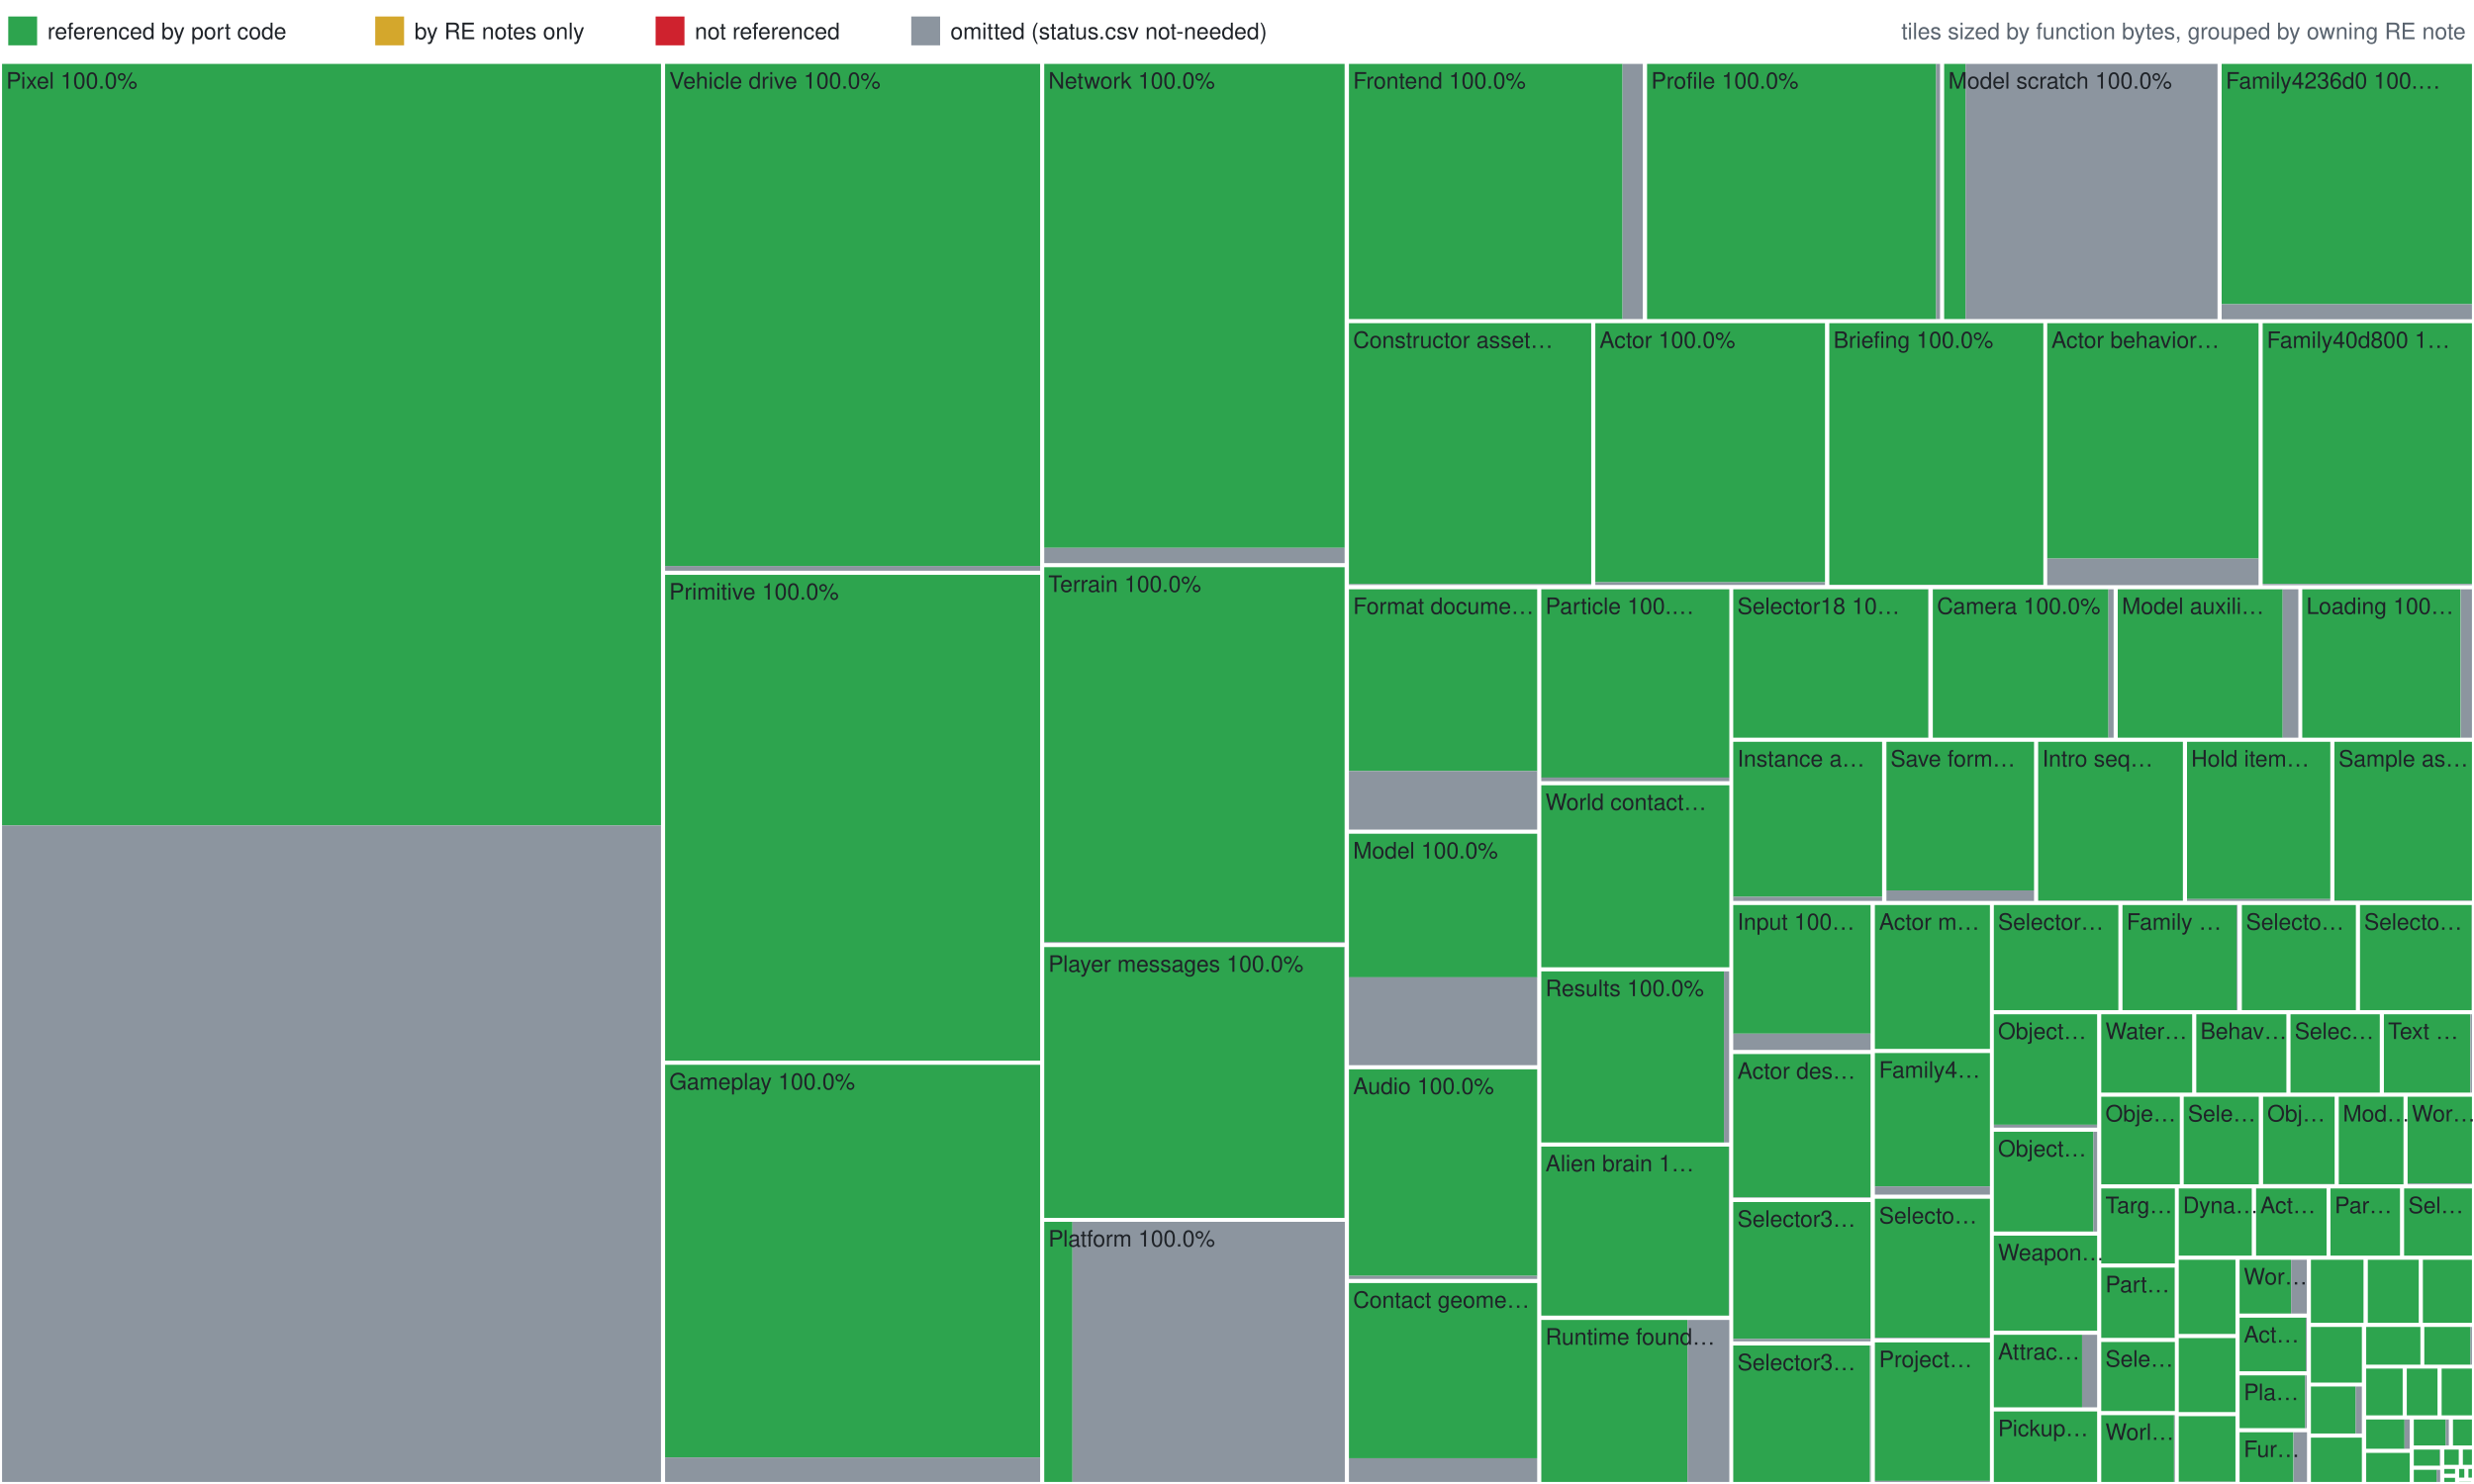
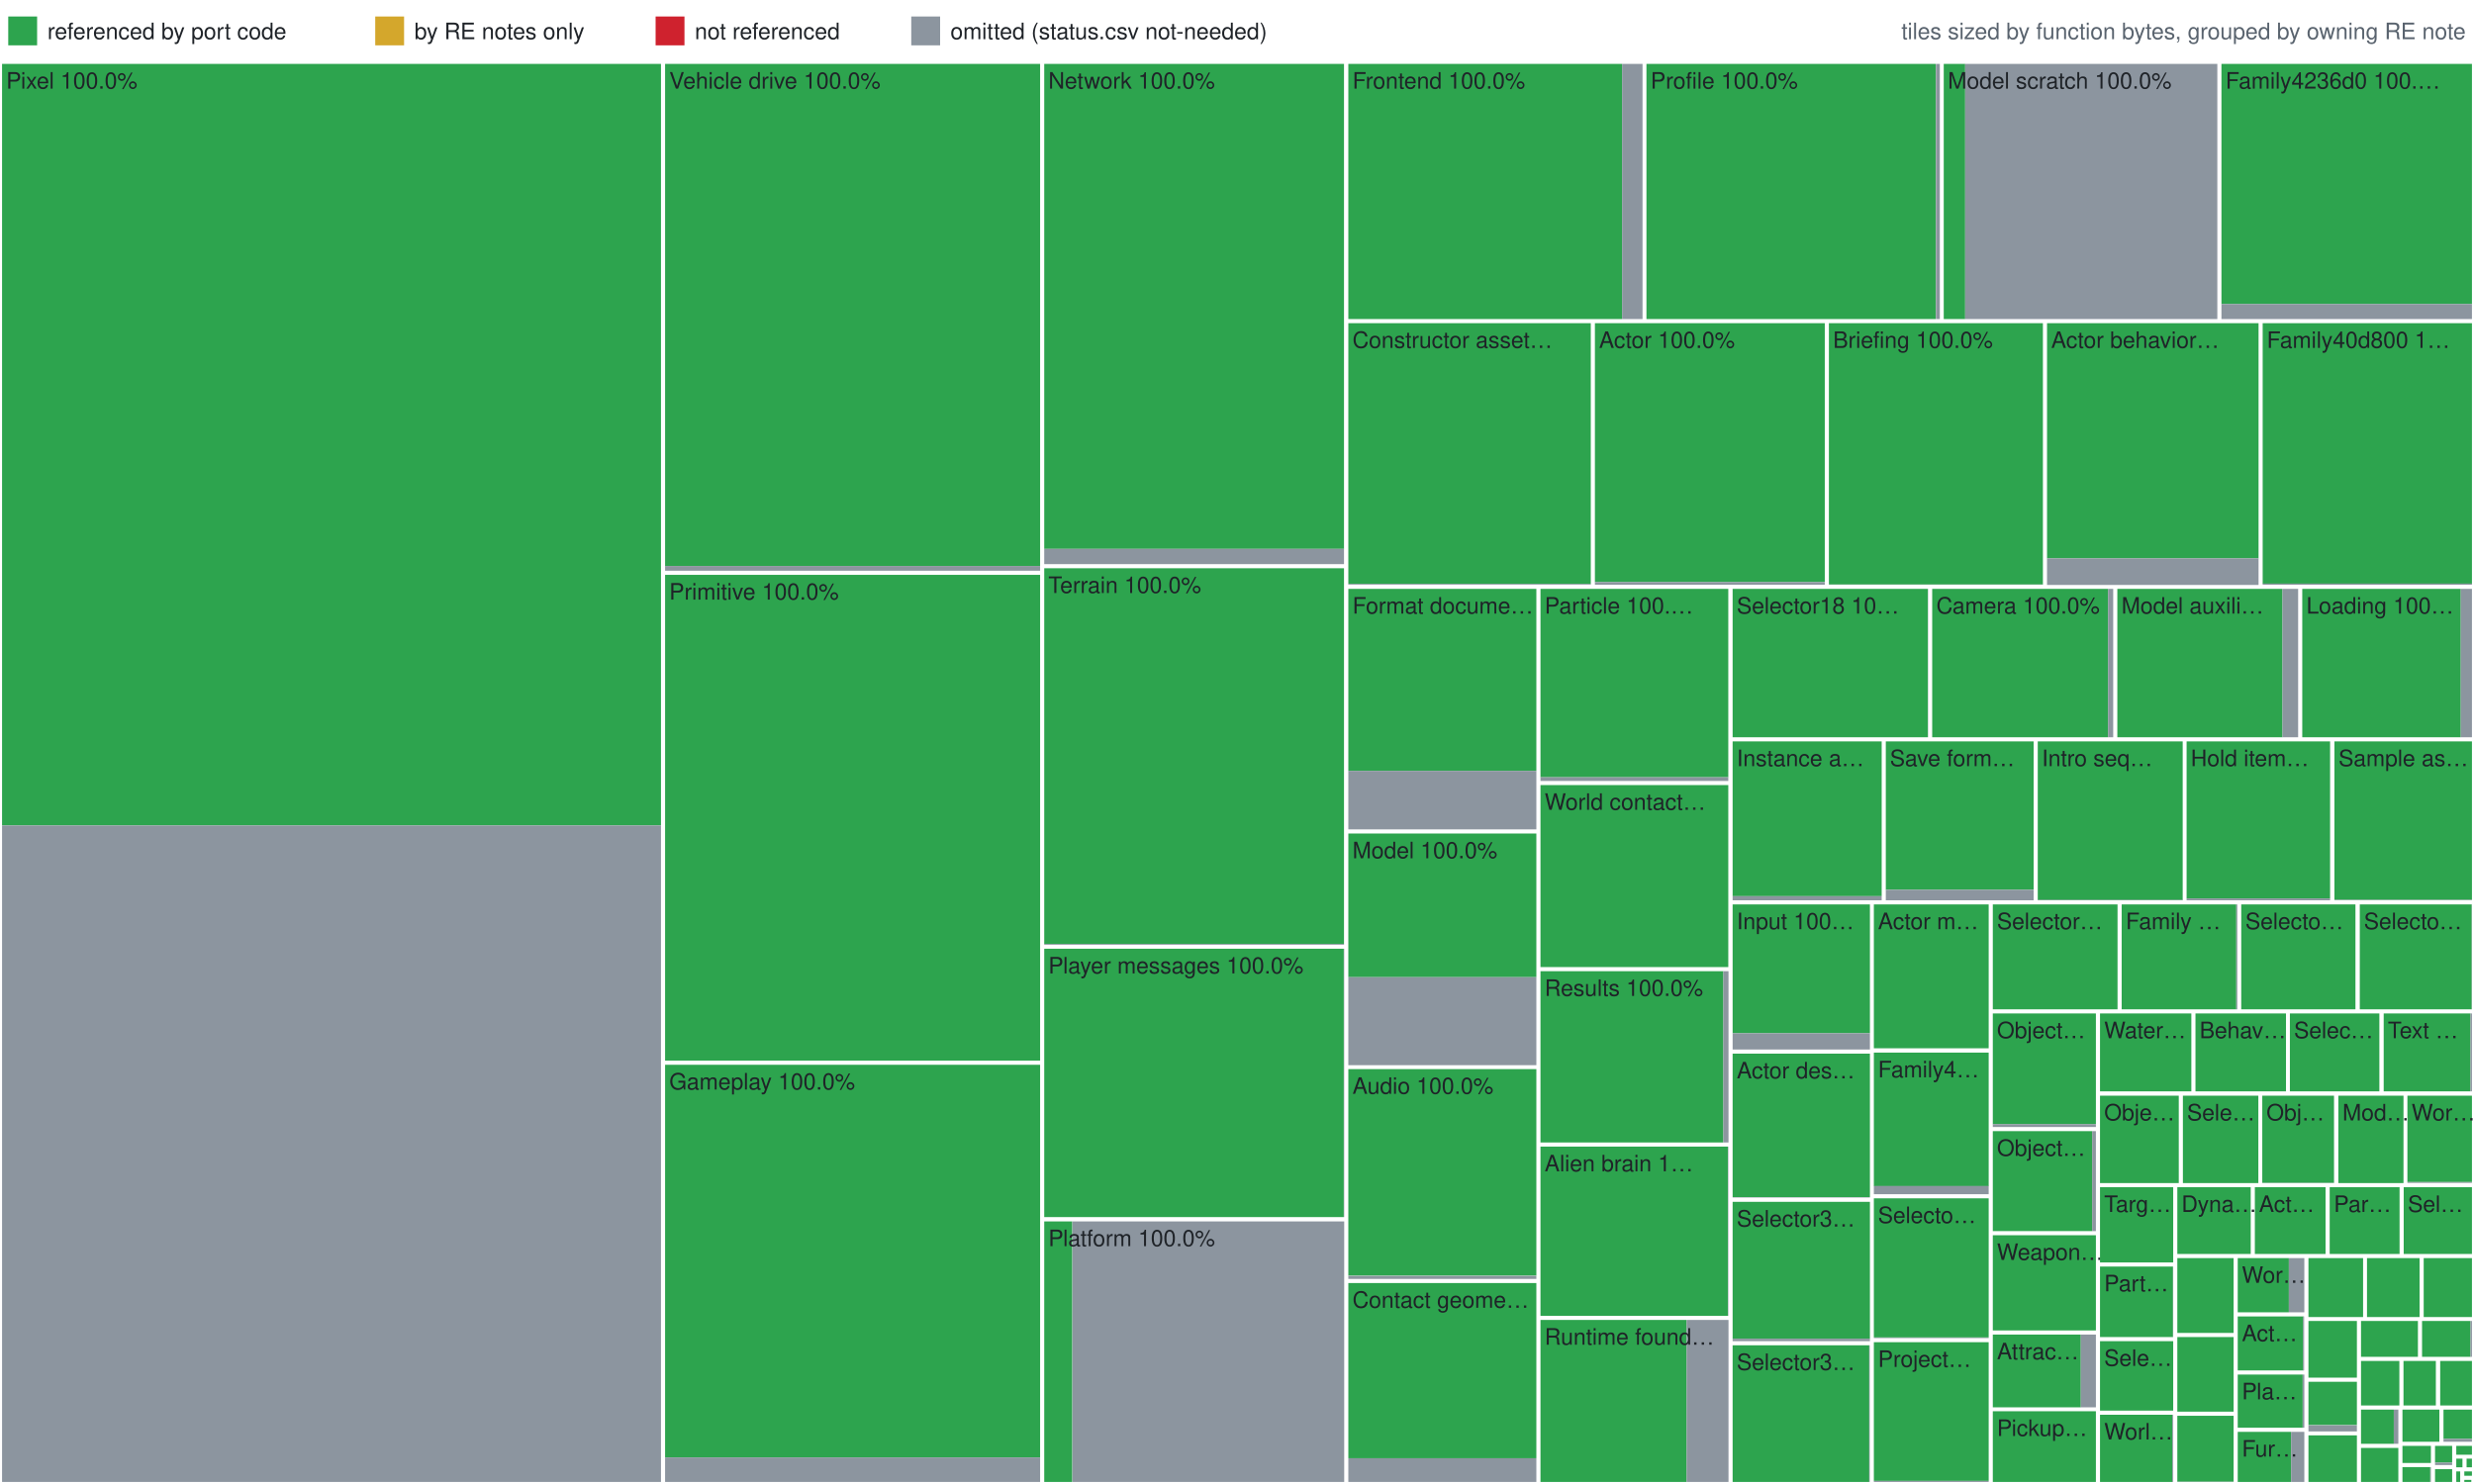
<svg xmlns="http://www.w3.org/2000/svg" width="1200" height="720" viewBox="0 0 1200 720" font-family="Segoe UI, Helvetica, Arial, sans-serif" font-size="11">
  <rect width="1200" height="720" fill="#ffffff" />
  <rect x="4" y="8" width="14" height="14" fill="#2da44e" />
  <text x="23" y="19" fill="#1f2328">referenced by port code</text>
  <rect x="182" y="8" width="14" height="14" fill="#d4a72c" />
  <text x="201" y="19" fill="#1f2328">by RE notes only</text>
  <rect x="318" y="8" width="14" height="14" fill="#cf222e" />
  <text x="337" y="19" fill="#1f2328">not referenced</text>
  <rect x="442" y="8" width="14" height="14" fill="#8c959f" />
  <text x="461" y="19" fill="#1f2328">omitted (status.csv not-needed)</text>
  <text x="1196" y="19" fill="#59636e" text-anchor="end">tiles sized by function bytes, grouped by owning RE note</text>
  <g>
    <rect x="1" y="31" width="319.6" height="369.5" fill="#2da44e" />
    <rect x="1" y="400.5" width="319.6" height="318.5" fill="#8c959f" />
    <text x="3" y="43" fill="#1f2328">Pixel 100.0%</text>
  </g>
  <g>
    <rect x="322.6" y="31" width="181.9" height="243.6" fill="#2da44e" />
    <rect x="322.6" y="274.6" width="181.9" height="2.3" fill="#8c959f" />
    <text x="324.6" y="43" fill="#1f2328">Vehicle drive 100.0%</text>
  </g>
  <g>
    <rect x="322.6" y="278.9" width="181.9" height="235.7" fill="#2da44e" />
    <text x="324.6" y="290.9" fill="#1f2328">Primitive 100.0%</text>
  </g>
  <g>
    <rect x="322.6" y="516.6" width="181.9" height="190.5" fill="#2da44e" />
    <rect x="322.6" y="707.1" width="181.9" height="11.9" fill="#8c959f" />
    <text x="324.6" y="528.6" fill="#1f2328">Gameplay 100.0%</text>
  </g>
  <g>
-     <rect x="506.5" y="31" width="145.7" height="234.8" fill="#2da44e" />
-     <rect x="506.5" y="265.8" width="145.7" height="7.4" fill="#8c959f" />
+     <rect x="506.5" y="31" width="145.4" height="235.3" fill="#2da44e" />
+     <rect x="506.5" y="266.3" width="145.4" height="7.4" fill="#8c959f" />
    <text x="508.5" y="43" fill="#1f2328">Network 100.0%</text>
  </g>
  <g>
-     <rect x="506.5" y="275.2" width="145.7" height="181.9" fill="#2da44e" />
-     <rect x="506.5" y="457.1" width="145.7" height="0.4" fill="#8c959f" />
-     <text x="508.5" y="287.2" fill="#1f2328">Terrain 100.0%</text>
-   </g>
-   <g>
-     <rect x="506.5" y="459.5" width="145.6" height="131.4" fill="#2da44e" />
-     <rect x="652.1" y="459.5" width="0.2" height="131.4" fill="#8c959f" />
-     <text x="508.5" y="471.5" fill="#1f2328">Player messages 100.0%</text>
-   </g>
-   <g>
-     <rect x="506.5" y="592.8" width="13.7" height="126.2" fill="#2da44e" />
-     <rect x="520.2" y="592.8" width="132.1" height="126.2" fill="#8c959f" />
-     <text x="508.5" y="604.8" fill="#1f2328">Platform 100.0%</text>
-   </g>
-   <g>
-     <rect x="654.3" y="31" width="132.7" height="123.8" fill="#2da44e" />
-     <rect x="787" y="31" width="9.8" height="123.8" fill="#8c959f" />
-     <text x="656.3" y="43" fill="#1f2328">Frontend 100.0%</text>
-   </g>
-   <g>
-     <rect x="798.9" y="31" width="140.2" height="123.8" fill="#2da44e" />
-     <rect x="939.1" y="31" width="1.9" height="123.8" fill="#8c959f" />
-     <text x="800.9" y="43" fill="#1f2328">Profile 100.0%</text>
-   </g>
-   <g>
-     <rect x="943" y="31" width="10.4" height="123.8" fill="#2da44e" />
-     <rect x="953.4" y="31" width="122.2" height="123.8" fill="#8c959f" />
-     <text x="945" y="43" fill="#1f2328">Model scratch 100.0%</text>
-   </g>
-   <g>
-     <rect x="1077.6" y="31" width="121.4" height="116.6" fill="#2da44e" />
-     <rect x="1077.6" y="147.6" width="121.4" height="7.3" fill="#8c959f" />
-     <text x="1079.6" y="43" fill="#1f2328">Family4236d0 100.…</text>
-   </g>
-   <g>
-     <rect x="654.3" y="156.8" width="117.5" height="126.6" fill="#2da44e" />
-     <rect x="654.3" y="283.4" width="117.5" height="0.4" fill="#8c959f" />
-     <text x="656.3" y="168.8" fill="#1f2328">Constructor asset…</text>
-   </g>
-   <g>
-     <rect x="773.8" y="156.8" width="111.4" height="125.7" fill="#2da44e" />
-     <rect x="773.8" y="282.5" width="111.4" height="1.3" fill="#8c959f" />
-     <text x="775.8" y="168.8" fill="#1f2328">Actor 100.0%</text>
-   </g>
-   <g>
-     <rect x="887.3" y="156.8" width="103.8" height="126.9" fill="#2da44e" />
-     <rect x="887.3" y="283.7" width="103.8" height="0.1" fill="#8c959f" />
-     <text x="889.3" y="168.8" fill="#1f2328">Briefing 100.0%</text>
-   </g>
-   <g>
-     <rect x="993" y="156.8" width="102.5" height="114.2" fill="#2da44e" />
-     <rect x="993" y="271" width="102.5" height="12.9" fill="#8c959f" />
-     <text x="995" y="168.8" fill="#1f2328">Actor behavior…</text>
+     <rect x="506.5" y="275.7" width="145.4" height="182.3" fill="#2da44e" />
+     <rect x="506.5" y="458" width="145.4" height="0.4" fill="#8c959f" />
+     <text x="508.5" y="287.7" fill="#1f2328">Terrain 100.0%</text>
+   </g>
+   <g>
+     <rect x="506.5" y="460.3" width="145.3" height="130.2" fill="#2da44e" />
+     <rect x="651.8" y="460.3" width="0.2" height="130.2" fill="#8c959f" />
+     <text x="508.5" y="472.3" fill="#1f2328">Player messages 100.0%</text>
+   </g>
+   <g>
+     <rect x="506.5" y="592.6" width="13.6" height="126.4" fill="#2da44e" />
+     <rect x="520.2" y="592.6" width="131.8" height="126.4" fill="#8c959f" />
+     <text x="508.5" y="604.6" fill="#1f2328">Platform 100.0%</text>
+   </g>
+   <g>
+     <rect x="654" y="31" width="132.8" height="123.8" fill="#2da44e" />
+     <rect x="786.8" y="31" width="9.9" height="123.8" fill="#8c959f" />
+     <text x="656" y="43" fill="#1f2328">Frontend 100.0%</text>
+   </g>
+   <g>
+     <rect x="798.6" y="31" width="140.3" height="123.8" fill="#2da44e" />
+     <rect x="939" y="31" width="1.9" height="123.8" fill="#8c959f" />
+     <text x="800.6" y="43" fill="#1f2328">Profile 100.0%</text>
+   </g>
+   <g>
+     <rect x="942.8" y="31" width="10.4" height="123.8" fill="#2da44e" />
+     <rect x="953.2" y="31" width="122.3" height="123.8" fill="#8c959f" />
+     <text x="944.8" y="43" fill="#1f2328">Model scratch 100.0%</text>
+   </g>
+   <g>
+     <rect x="1077.5" y="31" width="121.5" height="116.5" fill="#2da44e" />
+     <rect x="1077.5" y="147.5" width="121.5" height="7.3" fill="#8c959f" />
+     <text x="1079.5" y="43" fill="#1f2328">Family4236d0 100.…</text>
+   </g>
+   <g>
+     <rect x="654" y="156.8" width="117.6" height="126.5" fill="#2da44e" />
+     <rect x="654" y="283.3" width="117.6" height="0.4" fill="#8c959f" />
+     <text x="656" y="168.8" fill="#1f2328">Constructor asset…</text>
+   </g>
+   <g>
+     <rect x="773.6" y="156.8" width="111.5" height="125.6" fill="#2da44e" />
+     <rect x="773.6" y="282.4" width="111.5" height="1.3" fill="#8c959f" />
+     <text x="775.6" y="168.8" fill="#1f2328">Actor 100.0%</text>
+   </g>
+   <g>
+     <rect x="887.1" y="156.8" width="103.8" height="126.8" fill="#2da44e" />
+     <rect x="887.1" y="283.6" width="103.8" height="0.1" fill="#8c959f" />
+     <text x="889.1" y="168.8" fill="#1f2328">Briefing 100.0%</text>
+   </g>
+   <g>
+     <rect x="992.9" y="156.8" width="102.6" height="114.1" fill="#2da44e" />
+     <rect x="992.9" y="270.9" width="102.6" height="12.9" fill="#8c959f" />
+     <text x="994.9" y="168.8" fill="#1f2328">Actor behavior…</text>
  </g>
  <g>
    <rect x="1097.5" y="156.8" width="101.5" height="126.4" fill="#2da44e" />
-     <rect x="1097.5" y="283.3" width="101.5" height="0.6" fill="#8c959f" />
+     <rect x="1097.5" y="283.1" width="101.5" height="0.6" fill="#8c959f" />
    <text x="1099.5" y="168.8" fill="#1f2328">Family40d800 1…</text>
  </g>
  <g>
-     <rect x="654.3" y="285.9" width="91.3" height="88.2" fill="#2da44e" />
-     <rect x="654.3" y="374.1" width="91.3" height="28.4" fill="#8c959f" />
-     <text x="656.3" y="297.9" fill="#1f2328">Format docume…</text>
-   </g>
-   <g>
-     <rect x="654.3" y="404.5" width="91.3" height="69.7" fill="#2da44e" />
-     <rect x="654.3" y="474.1" width="91.3" height="42.7" fill="#8c959f" />
-     <text x="656.3" y="416.5" fill="#1f2328">Model 100.0%</text>
-   </g>
-   <g>
-     <rect x="654.3" y="518.8" width="91.3" height="100.2" fill="#2da44e" />
-     <rect x="654.3" y="619" width="91.3" height="1.5" fill="#8c959f" />
-     <text x="656.3" y="530.8" fill="#1f2328">Audio 100.0%</text>
-   </g>
-   <g>
-     <rect x="654.3" y="622.5" width="91.3" height="85" fill="#2da44e" />
-     <rect x="654.3" y="707.5" width="91.3" height="11.5" fill="#8c959f" />
-     <text x="656.3" y="634.5" fill="#1f2328">Contact geome…</text>
-   </g>
-   <g>
-     <rect x="747.6" y="285.9" width="91.2" height="91.4" fill="#2da44e" />
-     <rect x="747.6" y="377.2" width="91.2" height="1.8" fill="#8c959f" />
-     <text x="749.6" y="297.9" fill="#1f2328">Particle 100.…</text>
-   </g>
-   <g>
-     <rect x="747.6" y="381" width="91.2" height="88.3" fill="#2da44e" />
-     <text x="749.6" y="393" fill="#1f2328">World contact…</text>
-   </g>
-   <g>
-     <rect x="747.6" y="471.3" width="88.7" height="83" fill="#2da44e" />
-     <rect x="836.2" y="471.3" width="2.5" height="83" fill="#8c959f" />
-     <text x="749.6" y="483.3" fill="#1f2328">Results 100.0%</text>
-   </g>
-   <g>
-     <rect x="747.6" y="556.3" width="91" height="82" fill="#2da44e" />
-     <rect x="838.5" y="556.3" width="0.2" height="82" fill="#8c959f" />
-     <text x="749.6" y="568.3" fill="#1f2328">Alien brain 1…</text>
-   </g>
-   <g>
-     <rect x="747.6" y="640.4" width="70.9" height="78.6" fill="#2da44e" />
-     <rect x="818.5" y="640.4" width="20.3" height="78.6" fill="#8c959f" />
-     <text x="749.6" y="652.4" fill="#1f2328">Runtime found…</text>
-   </g>
-   <g>
-     <rect x="840.7" y="285.9" width="94.6" height="72" fill="#2da44e" />
-     <rect x="935.4" y="285.9" width="0.1" height="72" fill="#8c959f" />
-     <text x="842.7" y="297.9" fill="#1f2328">Selector18 10…</text>
-   </g>
-   <g>
-     <rect x="937.5" y="285.9" width="85.2" height="72" fill="#2da44e" />
-     <rect x="1022.7" y="285.9" width="2.5" height="72" fill="#8c959f" />
-     <text x="939.5" y="297.9" fill="#1f2328">Camera 100.0%</text>
-   </g>
-   <g>
-     <rect x="1027.2" y="285.9" width="80" height="72" fill="#2da44e" />
-     <rect x="1107.2" y="285.9" width="7.6" height="72" fill="#8c959f" />
-     <text x="1029.2" y="297.9" fill="#1f2328">Model auxili…</text>
-   </g>
-   <g>
-     <rect x="1116.7" y="285.9" width="76.8" height="72" fill="#2da44e" />
-     <rect x="1193.6" y="285.9" width="5.4" height="72" fill="#8c959f" />
-     <text x="1118.7" y="297.9" fill="#1f2328">Loading 100…</text>
-   </g>
-   <g>
-     <rect x="840.7" y="359.9" width="72.2" height="75.2" fill="#2da44e" />
-     <rect x="840.7" y="435.1" width="72.2" height="2" fill="#8c959f" />
-     <text x="842.7" y="371.9" fill="#1f2328">Instance a…</text>
-   </g>
-   <g>
-     <rect x="915" y="359.9" width="71.6" height="72.1" fill="#2da44e" />
-     <rect x="915" y="432" width="71.6" height="5.1" fill="#8c959f" />
-     <text x="917" y="371.9" fill="#1f2328">Save form…</text>
-   </g>
-   <g>
-     <rect x="988.6" y="359.9" width="70.2" height="77" fill="#2da44e" />
-     <rect x="988.6" y="436.9" width="70.2" height="0.2" fill="#8c959f" />
-     <text x="990.6" y="371.9" fill="#1f2328">Intro seq…</text>
-   </g>
-   <g>
-     <rect x="1060.8" y="359.9" width="69.5" height="76.3" fill="#2da44e" />
-     <rect x="1060.8" y="436.2" width="69.5" height="0.9" fill="#8c959f" />
-     <text x="1062.8" y="371.9" fill="#1f2328">Hold item…</text>
-   </g>
-   <g>
-     <rect x="1132.3" y="359.9" width="66.7" height="77" fill="#2da44e" />
-     <rect x="1132.3" y="436.9" width="66.7" height="0.2" fill="#8c959f" />
-     <text x="1134.3" y="371.9" fill="#1f2328">Sample as…</text>
-   </g>
-   <g>
-     <rect x="840.7" y="439.1" width="66.6" height="62.4" fill="#2da44e" />
-     <rect x="840.7" y="501.5" width="66.6" height="7.9" fill="#8c959f" />
-     <text x="842.7" y="451.1" fill="#1f2328">Input 100…</text>
-   </g>
-   <g>
-     <rect x="840.7" y="511.4" width="66.6" height="69.5" fill="#2da44e" />
-     <rect x="840.7" y="581" width="66.6" height="0.2" fill="#8c959f" />
-     <text x="842.7" y="523.4" fill="#1f2328">Actor des…</text>
-   </g>
-   <g>
-     <rect x="840.7" y="583.2" width="66.6" height="66.4" fill="#2da44e" />
-     <rect x="840.7" y="649.6" width="66.6" height="1.2" fill="#8c959f" />
-     <text x="842.7" y="595.2" fill="#1f2328">Selector3…</text>
-   </g>
-   <g>
-     <rect x="840.7" y="652.8" width="66.3" height="66.2" fill="#2da44e" />
-     <rect x="907.1" y="652.8" width="0.3" height="66.2" fill="#8c959f" />
-     <text x="842.7" y="664.8" fill="#1f2328">Selector3…</text>
-   </g>
-   <g>
-     <rect x="909.4" y="439.1" width="55.8" height="69.8" fill="#2da44e" />
-     <text x="911.4" y="451.1" fill="#1f2328">Actor m…</text>
-   </g>
-   <g>
-     <rect x="909.4" y="510.9" width="55.8" height="64.7" fill="#2da44e" />
-     <rect x="909.4" y="575.6" width="55.8" height="4" fill="#8c959f" />
-     <text x="911.4" y="522.9" fill="#1f2328">Family4…</text>
-   </g>
-   <g>
-     <rect x="909.4" y="581.6" width="55.8" height="67.4" fill="#2da44e" />
-     <rect x="909.4" y="649" width="55.8" height="0.3" fill="#8c959f" />
-     <text x="911.4" y="593.6" fill="#1f2328">Selecto…</text>
-   </g>
-   <g>
-     <rect x="909.4" y="651.3" width="55.8" height="67.2" fill="#2da44e" />
-     <rect x="909.4" y="718.5" width="55.8" height="0.5" fill="#8c959f" />
-     <text x="911.4" y="663.3" fill="#1f2328">Project…</text>
-   </g>
-   <g>
-     <rect x="967.1" y="439.1" width="60.4" height="51" fill="#2da44e" />
-     <text x="969.1" y="451.1" fill="#1f2328">Selector…</text>
-   </g>
-   <g>
-     <rect x="1029.5" y="439.1" width="55.5" height="51" fill="#2da44e" />
-     <rect x="1084.9" y="439.1" width="0.4" height="51" fill="#8c959f" />
-     <text x="1031.5" y="451.1" fill="#1f2328">Family …</text>
-   </g>
-   <g>
-     <rect x="1087.4" y="439.1" width="55.3" height="51" fill="#2da44e" />
-     <rect x="1142.7" y="439.1" width="0" height="51" fill="#8c959f" />
-     <text x="1089.4" y="451.1" fill="#1f2328">Selecto…</text>
-   </g>
-   <g>
-     <rect x="1144.7" y="439.1" width="54.2" height="51" fill="#2da44e" />
-     <rect x="1198.9" y="439.1" width="0.1" height="51" fill="#8c959f" />
-     <text x="1146.7" y="451.1" fill="#1f2328">Selecto…</text>
-   </g>
-   <g>
-     <rect x="967.1" y="492.1" width="50.1" height="53.6" fill="#2da44e" />
-     <rect x="967.1" y="545.7" width="50.1" height="1.4" fill="#8c959f" />
-     <text x="969.1" y="504.1" fill="#1f2328">Object…</text>
-   </g>
-   <g>
-     <rect x="967.1" y="549.1" width="48.3" height="48.4" fill="#2da44e" />
-     <rect x="1015.4" y="549.1" width="1.8" height="48.4" fill="#8c959f" />
-     <text x="969.1" y="561.1" fill="#1f2328">Object…</text>
-   </g>
-   <g>
-     <rect x="967.1" y="599.5" width="50.1" height="46.1" fill="#2da44e" />
-     <text x="969.1" y="611.5" fill="#1f2328">Weapon…</text>
-   </g>
-   <g>
-     <rect x="967.1" y="647.6" width="42.8" height="35.2" fill="#2da44e" />
-     <rect x="1009.9" y="647.6" width="7.3" height="35.2" fill="#8c959f" />
-     <text x="969.1" y="659.6" fill="#1f2328">Attrac…</text>
-   </g>
-   <g>
-     <rect x="967.1" y="684.8" width="50.1" height="34.2" fill="#2da44e" />
-     <text x="969.1" y="696.8" fill="#1f2328">Pickup…</text>
-   </g>
-   <g>
-     <rect x="1019.2" y="492.1" width="44.1" height="38" fill="#2da44e" />
-     <text x="1021.2" y="504.1" fill="#1f2328">Water…</text>
-   </g>
-   <g>
-     <rect x="1065.3" y="492.1" width="43.7" height="38" fill="#2da44e" />
-     <text x="1067.3" y="504.1" fill="#1f2328">Behav…</text>
-   </g>
-   <g>
-     <rect x="1111" y="492.1" width="43.3" height="38" fill="#2da44e" />
-     <text x="1113" y="504.1" fill="#1f2328">Selec…</text>
-   </g>
-   <g>
-     <rect x="1156.3" y="492.1" width="41.9" height="38" fill="#2da44e" />
-     <rect x="1198.3" y="492.1" width="0.7" height="38" fill="#8c959f" />
-     <text x="1158.3" y="504.1" fill="#1f2328">Text …</text>
-   </g>
-   <g>
-     <rect x="1019.2" y="532.1" width="38.1" height="42.5" fill="#2da44e" />
-     <text x="1021.2" y="544.1" fill="#1f2328">Obje…</text>
-   </g>
-   <g>
-     <rect x="1059.2" y="532.1" width="36.4" height="42.5" fill="#2da44e" />
-     <text x="1061.2" y="544.1" fill="#1f2328">Sele…</text>
-   </g>
-   <g>
-     <rect x="1097.7" y="532.1" width="34.7" height="42.4" fill="#2da44e" />
-     <rect x="1097.7" y="574.5" width="34.7" height="0.1" fill="#8c959f" />
-     <text x="1099.7" y="544.1" fill="#1f2328">Obj…</text>
-   </g>
-   <g>
-     <rect x="1134.4" y="532.1" width="31.4" height="42.5" fill="#2da44e" />
-     <text x="1136.4" y="544.1" fill="#1f2328">Mod…</text>
-   </g>
-   <g>
-     <rect x="1167.8" y="532.1" width="31.2" height="42.1" fill="#2da44e" />
-     <rect x="1167.8" y="574.2" width="31.2" height="0.4" fill="#8c959f" />
-     <text x="1169.8" y="544.1" fill="#1f2328">Wor…</text>
-   </g>
-   <g>
-     <rect x="1019.2" y="576.6" width="35.7" height="36.4" fill="#2da44e" />
-     <text x="1021.2" y="588.6" fill="#1f2328">Targ…</text>
-   </g>
-   <g>
-     <rect x="1019.2" y="615" width="35.6" height="34.1" fill="#2da44e" />
-     <rect x="1054.7" y="615" width="0.1" height="34.1" fill="#8c959f" />
-     <text x="1021.2" y="627" fill="#1f2328">Part…</text>
-   </g>
-   <g>
-     <rect x="1019.2" y="651.1" width="35.7" height="33.5" fill="#2da44e" />
-     <text x="1021.2" y="663.1" fill="#1f2328">Sele…</text>
-   </g>
-   <g>
-     <rect x="1019.2" y="686.6" width="35.3" height="32.4" fill="#2da44e" />
-     <rect x="1054.5" y="686.6" width="0.4" height="32.4" fill="#8c959f" />
-     <text x="1021.2" y="698.6" fill="#1f2328">Worl…</text>
-   </g>
-   <g>
-     <rect x="1056.8" y="576.6" width="35.4" height="32.6" fill="#2da44e" />
-     <text x="1058.8" y="588.6" fill="#1f2328">Dyna…</text>
-   </g>
-   <g>
-     <rect x="1094.3" y="576.6" width="34.2" height="32.6" fill="#2da44e" />
-     <text x="1096.3" y="588.6" fill="#1f2328">Act…</text>
-   </g>
-   <g>
-     <rect x="1130.4" y="576.6" width="33.7" height="32.6" fill="#2da44e" />
-     <text x="1132.4" y="588.6" fill="#1f2328">Par…</text>
-   </g>
-   <g>
-     <rect x="1166.1" y="576.6" width="32.9" height="32.6" fill="#2da44e" />
-     <text x="1168.1" y="588.6" fill="#1f2328">Sel…</text>
-   </g>
-   <g>
-     <rect x="1056.8" y="611.2" width="27.5" height="36" fill="#2da44e" />
-   </g>
-   <g>
-     <rect x="1056.8" y="649.2" width="27.5" height="35.9" fill="#2da44e" />
-   </g>
-   <g>
-     <rect x="1056.8" y="687.1" width="27.5" height="31.8" fill="#2da44e" />
-     <rect x="1056.8" y="718.9" width="27.5" height="0.1" fill="#8c959f" />
-   </g>
-   <g>
-     <rect x="1086.3" y="611.2" width="25" height="26.1" fill="#2da44e" />
-     <rect x="1111.3" y="611.2" width="7.6" height="26.1" fill="#8c959f" />
-     <text x="1088.3" y="623.2" fill="#1f2328">Wor…</text>
-   </g>
-   <g>
-     <rect x="1086.3" y="639.3" width="32.1" height="26" fill="#2da44e" />
-     <rect x="1118.4" y="639.3" width="0.5" height="26" fill="#8c959f" />
-     <text x="1088.3" y="651.3" fill="#1f2328">Act…</text>
-   </g>
-   <g>
-     <rect x="1086.3" y="667.3" width="31.8" height="25.6" fill="#2da44e" />
-     <rect x="1118.1" y="667.3" width="0.8" height="25.6" fill="#8c959f" />
-     <text x="1088.3" y="679.3" fill="#1f2328">Pla…</text>
-   </g>
-   <g>
-     <rect x="1086.3" y="694.9" width="26.1" height="24.1" fill="#2da44e" />
-     <rect x="1112.5" y="694.9" width="6.5" height="24.1" fill="#8c959f" />
-     <text x="1088.3" y="706.9" fill="#1f2328">Fur…</text>
-   </g>
-   <g>
-     <rect x="1120.9" y="611.2" width="25.5" height="30.6" fill="#2da44e" />
-   </g>
-   <g>
-     <rect x="1148.5" y="611.2" width="24.7" height="30.6" fill="#2da44e" />
-   </g>
-   <g>
-     <rect x="1175.2" y="611.2" width="23.8" height="30.6" fill="#2da44e" />
-   </g>
-   <g>
-     <rect x="1120.9" y="643.8" width="24.7" height="27" fill="#2da44e" />
-   </g>
-   <g>
-     <rect x="1120.9" y="672.7" width="21.7" height="22.8" fill="#2da44e" />
-     <rect x="1142.6" y="672.7" width="3" height="22.8" fill="#8c959f" />
-   </g>
-   <g>
-     <rect x="1120.9" y="697.5" width="24.7" height="21.5" fill="#2da44e" />
-   </g>
-   <g>
-     <rect x="1147.7" y="643.8" width="26.3" height="18.3" fill="#2da44e" />
-   </g>
-   <g>
-     <rect x="1175.9" y="643.8" width="22.4" height="18.3" fill="#2da44e" />
-     <rect x="1198.3" y="643.8" width="0.7" height="18.3" fill="#8c959f" />
-   </g>
-   <g>
-     <rect x="1147.7" y="664" width="17.7" height="22.7" fill="#2da44e" />
-   </g>
-   <g>
-     <rect x="1167.4" y="664" width="14.9" height="22.7" fill="#2da44e" />
-   </g>
-   <g>
-     <rect x="1184.3" y="664" width="14.7" height="22.7" fill="#2da44e" />
-   </g>
-   <g>
-     <rect x="1147.7" y="688.7" width="18.6" height="14.2" fill="#2da44e" />
-     <rect x="1166.3" y="688.7" width="2.5" height="14.2" fill="#8c959f" />
-   </g>
-   <g>
-     <rect x="1147.7" y="704.9" width="21.1" height="14.1" fill="#2da44e" />
-   </g>
-   <g>
-     <rect x="1170.8" y="688.7" width="15.5" height="12.6" fill="#2da44e" />
-     <rect x="1186.3" y="688.7" width="1.5" height="12.6" fill="#8c959f" />
-   </g>
-   <g>
-     <rect x="1189.8" y="688.7" width="9.2" height="12.6" fill="#2da44e" />
-   </g>
-   <g>
-     <rect x="1170.8" y="703.3" width="12.6" height="7.8" fill="#2da44e" />
-     <rect x="1183.4" y="703.3" width="0.3" height="7.8" fill="#8c959f" />
-   </g>
-   <g>
-     <rect x="1170.8" y="713.1" width="11.2" height="5.9" fill="#2da44e" />
-     <rect x="1181.9" y="713.1" width="1.7" height="5.9" fill="#8c959f" />
-   </g>
-   <g>
-     <rect x="1185.6" y="703.3" width="7" height="7.4" fill="#2da44e" />
-   </g>
-   <g>
-     <rect x="1194.6" y="703.3" width="4.4" height="7.4" fill="#2da44e" />
-   </g>
-   <g>
-     <rect x="1185.6" y="712.7" width="5.2" height="2.3" fill="#2da44e" />
-   </g>
-   <g>
-     <rect x="1185.6" y="717" width="5.2" height="2" fill="#2da44e" />
-   </g>
-   <g>
-     <rect x="1192.8" y="712.7" width="2.5" height="4.2" fill="#2da44e" />
-   </g>
-   <g>
-     <rect x="1197.3" y="712.7" width="1.7" height="4.2" fill="#2da44e" />
-   </g>
-   <g>
-     <rect x="1192.8" y="718.9" width="5.8" height="0.1" fill="#2da44e" />
+     <rect x="654" y="285.7" width="91.2" height="88.3" fill="#2da44e" />
+     <rect x="654" y="374" width="91.2" height="28.4" fill="#8c959f" />
+     <text x="656" y="297.7" fill="#1f2328">Format docume…</text>
+   </g>
+   <g>
+     <rect x="654" y="404.4" width="91.2" height="69.7" fill="#2da44e" />
+     <rect x="654" y="474.1" width="91.2" height="42.7" fill="#8c959f" />
+     <text x="656" y="416.4" fill="#1f2328">Model 100.0%</text>
+   </g>
+   <g>
+     <rect x="654" y="518.7" width="91.2" height="100.2" fill="#2da44e" />
+     <rect x="654" y="619" width="91.2" height="1.5" fill="#8c959f" />
+     <text x="656" y="530.7" fill="#1f2328">Audio 100.0%</text>
+   </g>
+   <g>
+     <rect x="654" y="622.5" width="91.2" height="85" fill="#2da44e" />
+     <rect x="654" y="707.5" width="91.2" height="11.5" fill="#8c959f" />
+     <text x="656" y="634.5" fill="#1f2328">Contact geome…</text>
+   </g>
+   <g>
+     <rect x="747.2" y="285.7" width="91.1" height="91.4" fill="#2da44e" />
+     <rect x="747.2" y="377.1" width="91.1" height="1.8" fill="#8c959f" />
+     <text x="749.2" y="297.7" fill="#1f2328">Particle 100.…</text>
+   </g>
+   <g>
+     <rect x="747.2" y="380.9" width="91.1" height="88.3" fill="#2da44e" />
+     <text x="749.2" y="392.9" fill="#1f2328">World contact…</text>
+   </g>
+   <g>
+     <rect x="747.2" y="471.2" width="88.7" height="83.1" fill="#2da44e" />
+     <rect x="835.9" y="471.2" width="2.5" height="83.1" fill="#8c959f" />
+     <text x="749.2" y="483.2" fill="#1f2328">Results 100.0%</text>
+   </g>
+   <g>
+     <rect x="747.2" y="556.3" width="90.9" height="82.1" fill="#2da44e" />
+     <rect x="838.2" y="556.3" width="0.2" height="82.1" fill="#8c959f" />
+     <text x="749.2" y="568.3" fill="#1f2328">Alien brain 1…</text>
+   </g>
+   <g>
+     <rect x="747.2" y="640.4" width="70.9" height="78.6" fill="#2da44e" />
+     <rect x="818.1" y="640.4" width="20.3" height="78.6" fill="#8c959f" />
+     <text x="749.2" y="652.4" fill="#1f2328">Runtime found…</text>
+   </g>
+   <g>
+     <rect x="840.4" y="285.7" width="94.7" height="72" fill="#2da44e" />
+     <rect x="935.1" y="285.7" width="0.1" height="72" fill="#8c959f" />
+     <text x="842.4" y="297.7" fill="#1f2328">Selector18 10…</text>
+   </g>
+   <g>
+     <rect x="937.2" y="285.7" width="85.3" height="72" fill="#2da44e" />
+     <rect x="1022.5" y="285.7" width="2.5" height="72" fill="#8c959f" />
+     <text x="939.2" y="297.7" fill="#1f2328">Camera 100.0%</text>
+   </g>
+   <g>
+     <rect x="1027" y="285.7" width="80.1" height="72" fill="#2da44e" />
+     <rect x="1107.1" y="285.7" width="7.6" height="72" fill="#8c959f" />
+     <text x="1029" y="297.7" fill="#1f2328">Model auxili…</text>
+   </g>
+   <g>
+     <rect x="1116.7" y="285.7" width="76.9" height="72" fill="#2da44e" />
+     <rect x="1193.6" y="285.7" width="5.4" height="72" fill="#8c959f" />
+     <text x="1118.7" y="297.7" fill="#1f2328">Loading 100…</text>
+   </g>
+   <g>
+     <rect x="840.4" y="359.7" width="72.3" height="75.1" fill="#2da44e" />
+     <rect x="840.4" y="434.8" width="72.3" height="2" fill="#8c959f" />
+     <text x="842.4" y="371.7" fill="#1f2328">Instance a…</text>
+   </g>
+   <g>
+     <rect x="914.7" y="359.7" width="71.7" height="72" fill="#2da44e" />
+     <rect x="914.7" y="431.7" width="71.7" height="5.1" fill="#8c959f" />
+     <text x="916.7" y="371.7" fill="#1f2328">Save form…</text>
+   </g>
+   <g>
+     <rect x="988.4" y="359.7" width="70.3" height="77" fill="#2da44e" />
+     <rect x="988.4" y="436.6" width="70.3" height="0.2" fill="#8c959f" />
+     <text x="990.4" y="371.7" fill="#1f2328">Intro seq…</text>
+   </g>
+   <g>
+     <rect x="1060.6" y="359.7" width="69.6" height="76.2" fill="#2da44e" />
+     <rect x="1060.6" y="435.9" width="69.6" height="0.9" fill="#8c959f" />
+     <text x="1062.6" y="371.7" fill="#1f2328">Hold item…</text>
+   </g>
+   <g>
+     <rect x="1132.3" y="359.7" width="66.7" height="76.9" fill="#2da44e" />
+     <rect x="1132.3" y="436.6" width="66.7" height="0.2" fill="#8c959f" />
+     <text x="1134.3" y="371.7" fill="#1f2328">Sample as…</text>
+   </g>
+   <g>
+     <rect x="840.4" y="438.8" width="66.6" height="62.5" fill="#2da44e" />
+     <rect x="840.4" y="501.3" width="66.6" height="7.9" fill="#8c959f" />
+     <text x="842.4" y="450.8" fill="#1f2328">Input 100…</text>
+   </g>
+   <g>
+     <rect x="840.4" y="511.2" width="66.6" height="69.6" fill="#2da44e" />
+     <rect x="840.4" y="580.9" width="66.6" height="0.2" fill="#8c959f" />
+     <text x="842.4" y="523.2" fill="#1f2328">Actor des…</text>
+   </g>
+   <g>
+     <rect x="840.4" y="583.1" width="66.6" height="66.4" fill="#2da44e" />
+     <rect x="840.4" y="649.5" width="66.6" height="1.2" fill="#8c959f" />
+     <text x="842.4" y="595.1" fill="#1f2328">Selector3…</text>
+   </g>
+   <g>
+     <rect x="840.4" y="652.7" width="66.3" height="66.3" fill="#2da44e" />
+     <rect x="906.6" y="652.7" width="0.3" height="66.3" fill="#8c959f" />
+     <text x="842.4" y="664.7" fill="#1f2328">Selector3…</text>
+   </g>
+   <g>
+     <rect x="908.9" y="438.8" width="55.7" height="69.8" fill="#2da44e" />
+     <text x="910.9" y="450.8" fill="#1f2328">Actor m…</text>
+   </g>
+   <g>
+     <rect x="908.9" y="510.7" width="55.7" height="64.8" fill="#2da44e" />
+     <rect x="908.9" y="575.4" width="55.7" height="4" fill="#8c959f" />
+     <text x="910.9" y="522.7" fill="#1f2328">Family4…</text>
+   </g>
+   <g>
+     <rect x="908.9" y="581.4" width="55.7" height="67.5" fill="#2da44e" />
+     <rect x="908.9" y="648.9" width="55.7" height="0.3" fill="#8c959f" />
+     <text x="910.9" y="593.4" fill="#1f2328">Selecto…</text>
+   </g>
+   <g>
+     <rect x="908.9" y="651.2" width="55.7" height="67.3" fill="#2da44e" />
+     <rect x="908.9" y="718.5" width="55.7" height="0.5" fill="#8c959f" />
+     <text x="910.9" y="663.2" fill="#1f2328">Project…</text>
+   </g>
+   <g>
+     <rect x="966.6" y="438.8" width="60.5" height="50.9" fill="#2da44e" />
+     <text x="968.6" y="450.8" fill="#1f2328">Selector…</text>
+   </g>
+   <g>
+     <rect x="1029.1" y="438.8" width="55.6" height="50.9" fill="#2da44e" />
+     <rect x="1084.7" y="438.8" width="0.5" height="50.9" fill="#8c959f" />
+     <text x="1031.1" y="450.8" fill="#1f2328">Family …</text>
+   </g>
+   <g>
+     <rect x="1087.1" y="438.8" width="55.4" height="50.9" fill="#2da44e" />
+     <rect x="1142.6" y="438.8" width="0" height="50.9" fill="#8c959f" />
+     <text x="1089.1" y="450.8" fill="#1f2328">Selecto…</text>
+   </g>
+   <g>
+     <rect x="1144.6" y="438.8" width="54.3" height="50.9" fill="#2da44e" />
+     <rect x="1198.9" y="438.8" width="0.1" height="50.9" fill="#8c959f" />
+     <text x="1146.6" y="450.8" fill="#1f2328">Selecto…</text>
+   </g>
+   <g>
+     <rect x="966.6" y="491.7" width="50" height="53.7" fill="#2da44e" />
+     <rect x="966.6" y="545.4" width="50" height="1.4" fill="#8c959f" />
+     <text x="968.6" y="503.7" fill="#1f2328">Object…</text>
+   </g>
+   <g>
+     <rect x="966.6" y="548.8" width="48.2" height="48.5" fill="#2da44e" />
+     <rect x="1014.8" y="548.8" width="1.8" height="48.5" fill="#8c959f" />
+     <text x="968.6" y="560.8" fill="#1f2328">Object…</text>
+   </g>
+   <g>
+     <rect x="966.6" y="599.3" width="50" height="46.2" fill="#2da44e" />
+     <text x="968.6" y="611.3" fill="#1f2328">Weapon…</text>
+   </g>
+   <g>
+     <rect x="966.6" y="647.5" width="42.7" height="35.3" fill="#2da44e" />
+     <rect x="1009.3" y="647.5" width="7.3" height="35.3" fill="#8c959f" />
+     <text x="968.6" y="659.5" fill="#1f2328">Attrac…</text>
+   </g>
+   <g>
+     <rect x="966.6" y="684.7" width="50" height="34.3" fill="#2da44e" />
+     <text x="968.6" y="696.7" fill="#1f2328">Pickup…</text>
+   </g>
+   <g>
+     <rect x="1018.6" y="491.7" width="44.3" height="37.8" fill="#2da44e" />
+     <text x="1020.6" y="503.7" fill="#1f2328">Water…</text>
+   </g>
+   <g>
+     <rect x="1064.9" y="491.7" width="43.9" height="37.8" fill="#2da44e" />
+     <text x="1066.9" y="503.7" fill="#1f2328">Behav…</text>
+   </g>
+   <g>
+     <rect x="1110.7" y="491.7" width="43.4" height="37.8" fill="#2da44e" />
+     <text x="1112.7" y="503.7" fill="#1f2328">Selec…</text>
+   </g>
+   <g>
+     <rect x="1156.2" y="491.7" width="42.1" height="37.8" fill="#2da44e" />
+     <rect x="1198.3" y="491.7" width="0.7" height="37.8" fill="#8c959f" />
+     <text x="1158.2" y="503.7" fill="#1f2328">Text …</text>
+   </g>
+   <g>
+     <rect x="1018.6" y="531.6" width="38.2" height="42.4" fill="#2da44e" />
+     <text x="1020.6" y="543.6" fill="#1f2328">Obje…</text>
+   </g>
+   <g>
+     <rect x="1058.8" y="531.6" width="36.6" height="42.4" fill="#2da44e" />
+     <text x="1060.8" y="543.6" fill="#1f2328">Sele…</text>
+   </g>
+   <g>
+     <rect x="1097.3" y="531.6" width="34.8" height="42.3" fill="#2da44e" />
+     <rect x="1097.3" y="573.9" width="34.8" height="0.1" fill="#8c959f" />
+     <text x="1099.3" y="543.6" fill="#1f2328">Obj…</text>
+   </g>
+   <g>
+     <rect x="1134.2" y="531.6" width="31.6" height="42.4" fill="#2da44e" />
+     <text x="1136.2" y="543.6" fill="#1f2328">Mod…</text>
+   </g>
+   <g>
+     <rect x="1167.7" y="531.6" width="31.3" height="41.9" fill="#2da44e" />
+     <rect x="1167.7" y="573.5" width="31.3" height="0.4" fill="#8c959f" />
+     <text x="1169.7" y="543.6" fill="#1f2328">Wor…</text>
+   </g>
+   <g>
+     <rect x="1018.6" y="576" width="35.5" height="36.5" fill="#2da44e" />
+     <text x="1020.6" y="588" fill="#1f2328">Targ…</text>
+   </g>
+   <g>
+     <rect x="1018.6" y="614.5" width="35.4" height="34.2" fill="#2da44e" />
+     <rect x="1054" y="614.5" width="0.1" height="34.2" fill="#8c959f" />
+     <text x="1020.6" y="626.5" fill="#1f2328">Part…</text>
+   </g>
+   <g>
+     <rect x="1018.6" y="650.7" width="35.5" height="33.7" fill="#2da44e" />
+     <text x="1020.6" y="662.7" fill="#1f2328">Sele…</text>
+   </g>
+   <g>
+     <rect x="1018.6" y="686.4" width="35.1" height="32.6" fill="#2da44e" />
+     <rect x="1053.7" y="686.4" width="0.4" height="32.6" fill="#8c959f" />
+     <text x="1020.6" y="698.4" fill="#1f2328">Worl…</text>
+   </g>
+   <g>
+     <rect x="1056.1" y="576" width="35.6" height="32.4" fill="#2da44e" />
+     <text x="1058.1" y="588" fill="#1f2328">Dyna…</text>
+   </g>
+   <g>
+     <rect x="1093.7" y="576" width="34.3" height="32.4" fill="#2da44e" />
+     <text x="1095.7" y="588" fill="#1f2328">Act…</text>
+   </g>
+   <g>
+     <rect x="1130" y="576" width="33.9" height="32.4" fill="#2da44e" />
+     <text x="1132" y="588" fill="#1f2328">Par…</text>
+   </g>
+   <g>
+     <rect x="1165.9" y="576" width="33.1" height="32.4" fill="#2da44e" />
+     <text x="1167.9" y="588" fill="#1f2328">Sel…</text>
+   </g>
+   <g>
+     <rect x="1056.1" y="610.4" width="27.3" height="36.3" fill="#2da44e" />
+   </g>
+   <g>
+     <rect x="1056.1" y="648.7" width="27.3" height="36.2" fill="#2da44e" />
+   </g>
+   <g>
+     <rect x="1056.1" y="686.9" width="27.3" height="32" fill="#2da44e" />
+     <rect x="1056.1" y="718.9" width="27.3" height="0.1" fill="#8c959f" />
+   </g>
+   <g>
+     <rect x="1085.4" y="610.4" width="24.8" height="26.3" fill="#2da44e" />
+     <rect x="1110.2" y="610.4" width="7.5" height="26.3" fill="#8c959f" />
+     <text x="1087.4" y="622.4" fill="#1f2328">Wor…</text>
+   </g>
+   <g>
+     <rect x="1085.4" y="638.7" width="31.8" height="26.2" fill="#2da44e" />
+     <rect x="1117.1" y="638.7" width="0.5" height="26.2" fill="#8c959f" />
+     <text x="1087.4" y="650.7" fill="#1f2328">Act…</text>
+   </g>
+   <g>
+     <rect x="1085.4" y="666.9" width="31.5" height="25.8" fill="#2da44e" />
+     <rect x="1116.9" y="666.9" width="0.8" height="25.8" fill="#8c959f" />
+     <text x="1087.4" y="678.9" fill="#1f2328">Pla…</text>
+   </g>
+   <g>
+     <rect x="1085.4" y="694.7" width="25.9" height="24.3" fill="#2da44e" />
+     <rect x="1111.3" y="694.7" width="6.4" height="24.3" fill="#8c959f" />
+     <text x="1087.4" y="706.7" fill="#1f2328">Fur…</text>
+   </g>
+   <g>
+     <rect x="1119.7" y="610.4" width="26.5" height="28.6" fill="#2da44e" />
+   </g>
+   <g>
+     <rect x="1148.1" y="610.4" width="25.5" height="28.6" fill="#2da44e" />
+   </g>
+   <g>
+     <rect x="1175.6" y="610.4" width="23.4" height="28.6" fill="#2da44e" />
+   </g>
+   <g>
+     <rect x="1119.7" y="640.9" width="23.5" height="27.5" fill="#2da44e" />
+   </g>
+   <g>
+     <rect x="1119.7" y="670.4" width="23.5" height="21" fill="#2da44e" />
+     <rect x="1119.7" y="691.5" width="23.5" height="3" fill="#8c959f" />
+   </g>
+   <g>
+     <rect x="1119.7" y="696.4" width="23.5" height="22.6" fill="#2da44e" />
+   </g>
+   <g>
+     <rect x="1145.2" y="640.9" width="27.6" height="17.4" fill="#2da44e" />
+   </g>
+   <g>
+     <rect x="1174.8" y="640.9" width="23.5" height="17.4" fill="#2da44e" />
+     <rect x="1198.3" y="640.9" width="0.7" height="17.4" fill="#8c959f" />
+   </g>
+   <g>
+     <rect x="1145.2" y="660.3" width="18.6" height="21.6" fill="#2da44e" />
+   </g>
+   <g>
+     <rect x="1165.8" y="660.3" width="15.7" height="21.6" fill="#2da44e" />
+   </g>
+   <g>
+     <rect x="1183.6" y="660.3" width="15.4" height="21.6" fill="#2da44e" />
+   </g>
+   <g>
+     <rect x="1145.2" y="683.9" width="15.9" height="16.6" fill="#2da44e" />
+     <rect x="1161.1" y="683.9" width="2.2" height="16.6" fill="#8c959f" />
+   </g>
+   <g>
+     <rect x="1145.2" y="702.5" width="18.1" height="16.5" fill="#2da44e" />
+   </g>
+   <g>
+     <rect x="1165.3" y="683.9" width="17.9" height="15.6" fill="#2da44e" />
+   </g>
+   <g>
+     <rect x="1185.2" y="683.9" width="13.8" height="14.2" fill="#2da44e" />
+     <rect x="1185.2" y="698.1" width="13.8" height="1.4" fill="#8c959f" />
+   </g>
+   <g>
+     <rect x="1165.3" y="701.5" width="13.8" height="8.3" fill="#2da44e" />
+   </g>
+   <g>
+     <rect x="1165.3" y="711.8" width="13.5" height="7.2" fill="#2da44e" />
+     <rect x="1178.8" y="711.8" width="0.3" height="7.2" fill="#8c959f" />
+   </g>
+   <g>
+     <rect x="1181.1" y="701.5" width="8.3" height="8.1" fill="#2da44e" />
+     <rect x="1181.1" y="709.6" width="8.3" height="1.2" fill="#8c959f" />
+   </g>
+   <g>
+     <rect x="1181.1" y="712.8" width="8.3" height="6.2" fill="#2da44e" />
+   </g>
+   <g>
+     <rect x="1191.4" y="701.5" width="7.6" height="4.3" fill="#2da44e" />
+   </g>
+   <g>
+     <rect x="1191.4" y="707.7" width="3" height="4.2" fill="#2da44e" />
+   </g>
+   <g>
+     <rect x="1196.4" y="707.7" width="2.6" height="4.2" fill="#2da44e" />
+   </g>
+   <g>
+     <rect x="1191.4" y="713.9" width="1.9" height="5.1" fill="#2da44e" />
+   </g>
+   <g>
+     <rect x="1195.3" y="713.9" width="3.7" height="2.1" fill="#2da44e" />
+   </g>
+   <g>
+     <rect x="1195.3" y="718" width="3.4" height="1" fill="#2da44e" />
  </g>
  <g />
</svg>
